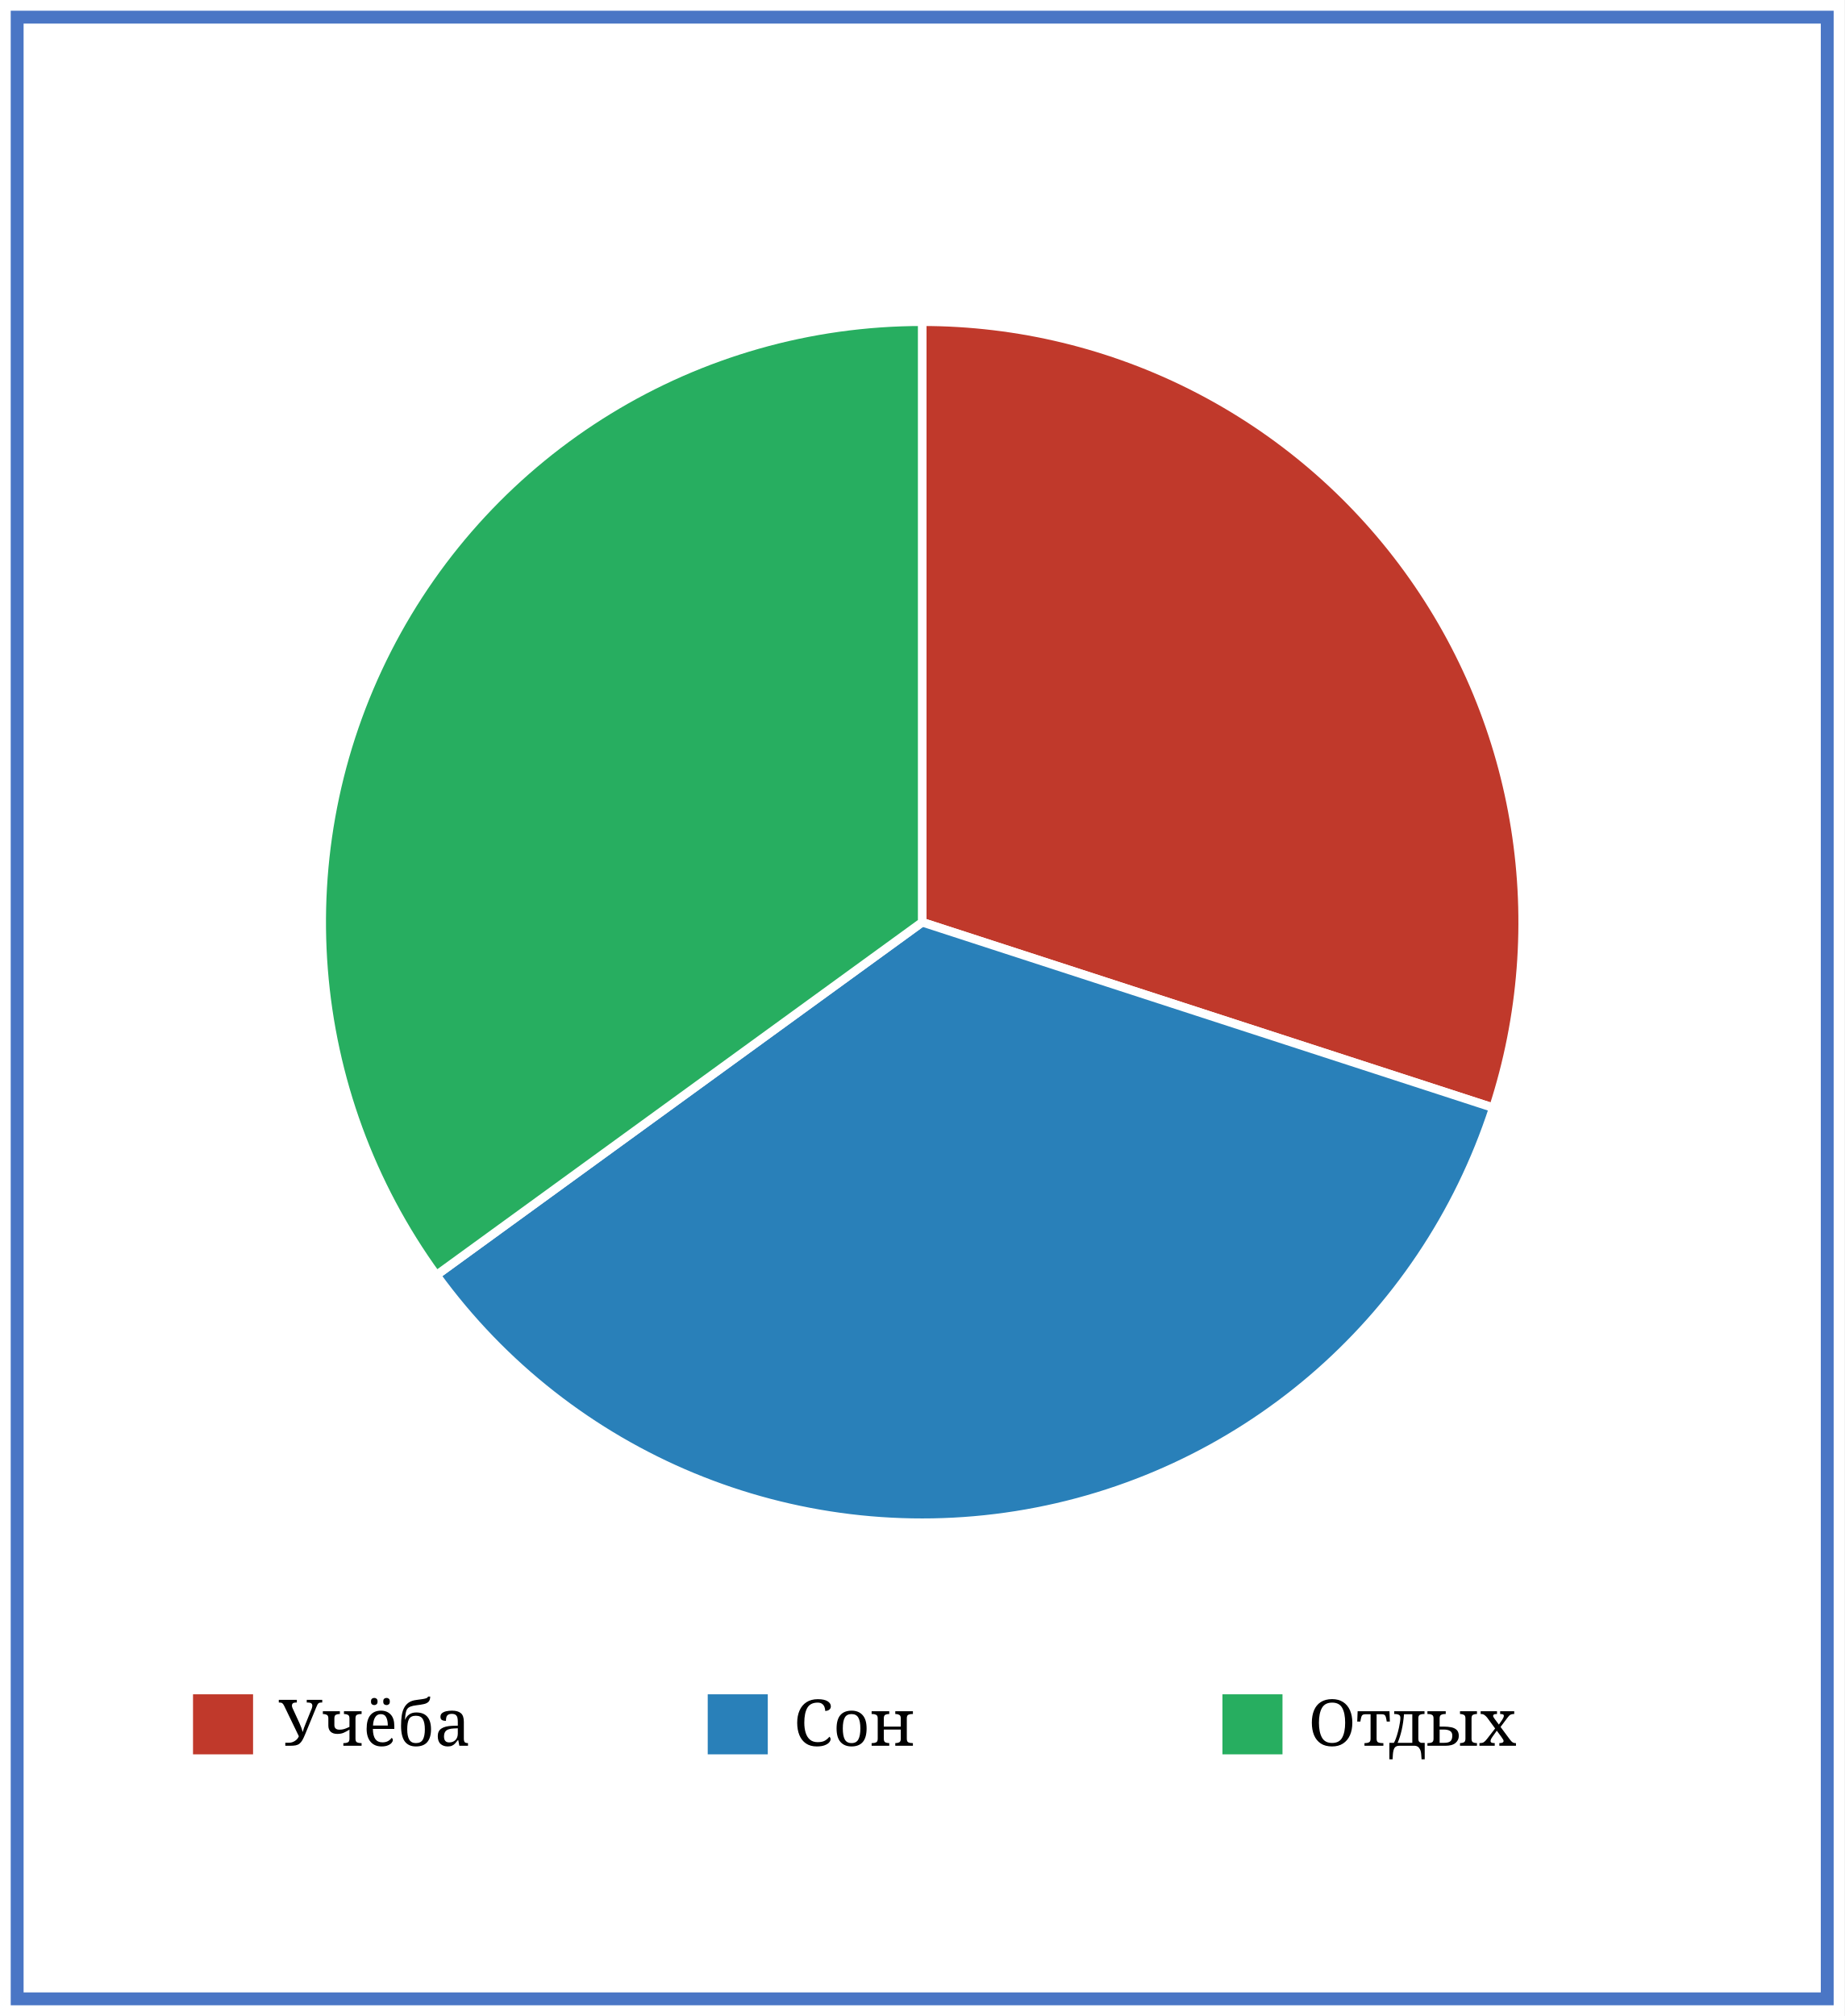
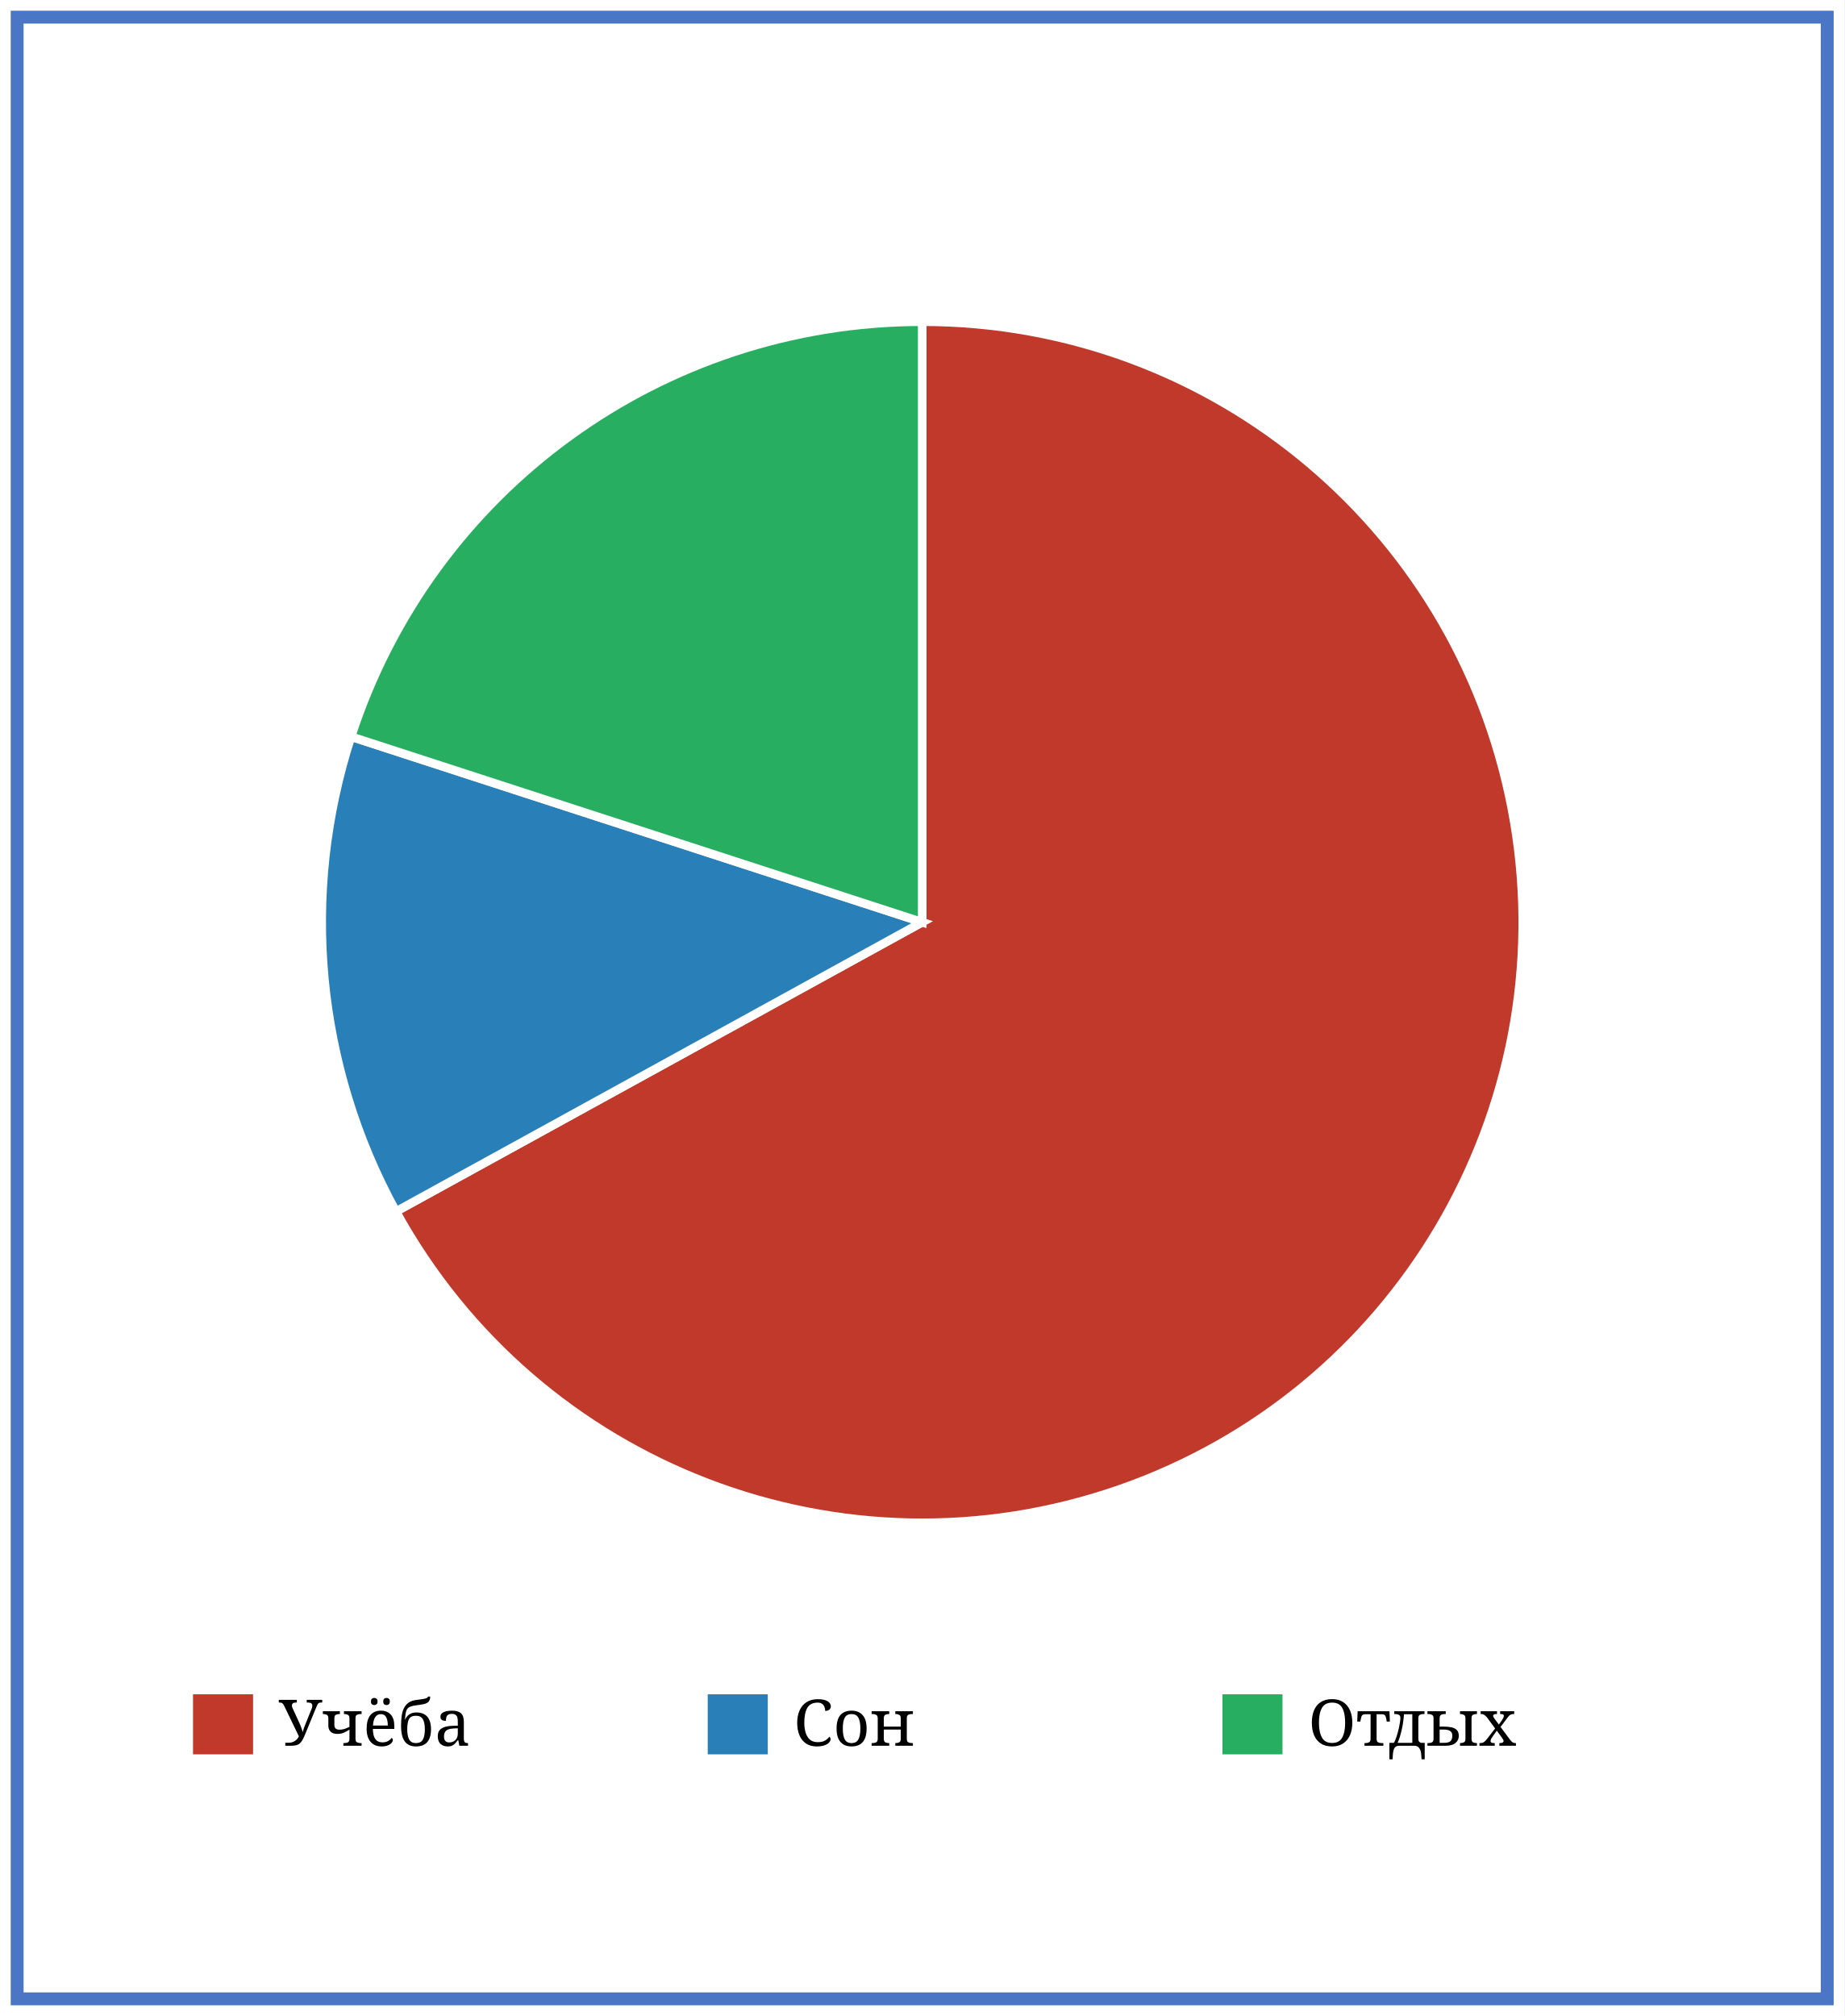
<svg xmlns="http://www.w3.org/2000/svg" width="430" height="470" viewBox="0 0 430 470">
  <rect width="100%" height="100%" fill="white" />
  <rect x="4" y="4" width="422" height="462" fill="none" stroke="#4a76c5" stroke-width="3" />
  <g transform="translate(15,15)">
-     <path d="M 200 200 L 200 60 A 140 140 0 0 1 333.148 243.262 Z" fill="#c0392b" stroke="white" stroke-width="2" />
-     <path d="M 200 200 L 333.148 243.262 A 140 140 0 0 1 86.738 282.29 Z" fill="#2980b9" stroke="white" stroke-width="2" />
-     <path d="M 200 200 L 86.738 282.29 A 140 140 0 0 1 200 60 Z" fill="#27ae60" stroke="white" stroke-width="2" />
+     <path d="M 200 200 L 200 60 A 140 140 0 1 1 77.317 267.446 Z" fill="#c0392b" stroke="white" stroke-width="2" />
+     <path d="M 200 200 L 77.317 267.446 A 140 140 0 0 1 66.852 156.738 Z" fill="#2980b9" stroke="white" stroke-width="2" />
+     <path d="M 200 200 L 66.852 156.738 A 140 140 0 0 1 200 60 Z" fill="#27ae60" stroke="white" stroke-width="2" />
    <rect x="30" y="380" width="14" height="14" fill="#c0392b" />
    <text x="50" y="392" font-size="15" font-family="serif">Учёба</text>
    <rect x="150" y="380" width="14" height="14" fill="#2980b9" />
    <text x="170" y="392" font-size="15" font-family="serif">Сон</text>
    <rect x="270" y="380" width="14" height="14" fill="#27ae60" />
    <text x="290" y="392" font-size="15" font-family="serif">Отдых</text>
  </g>
</svg>
